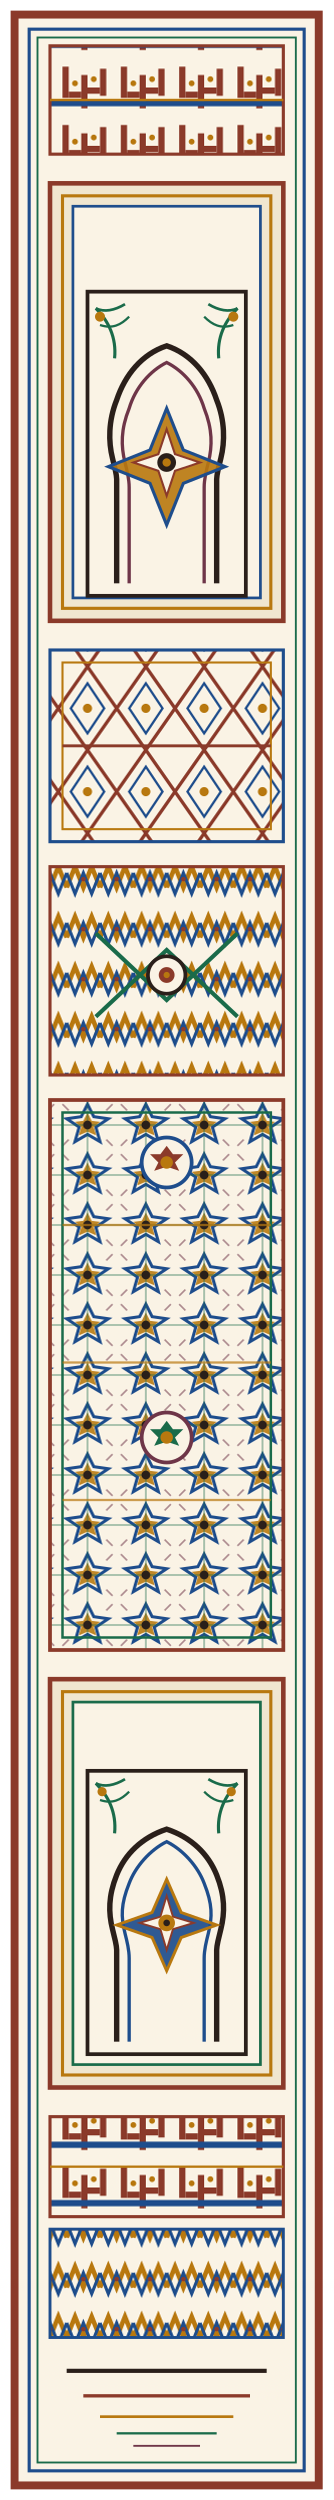
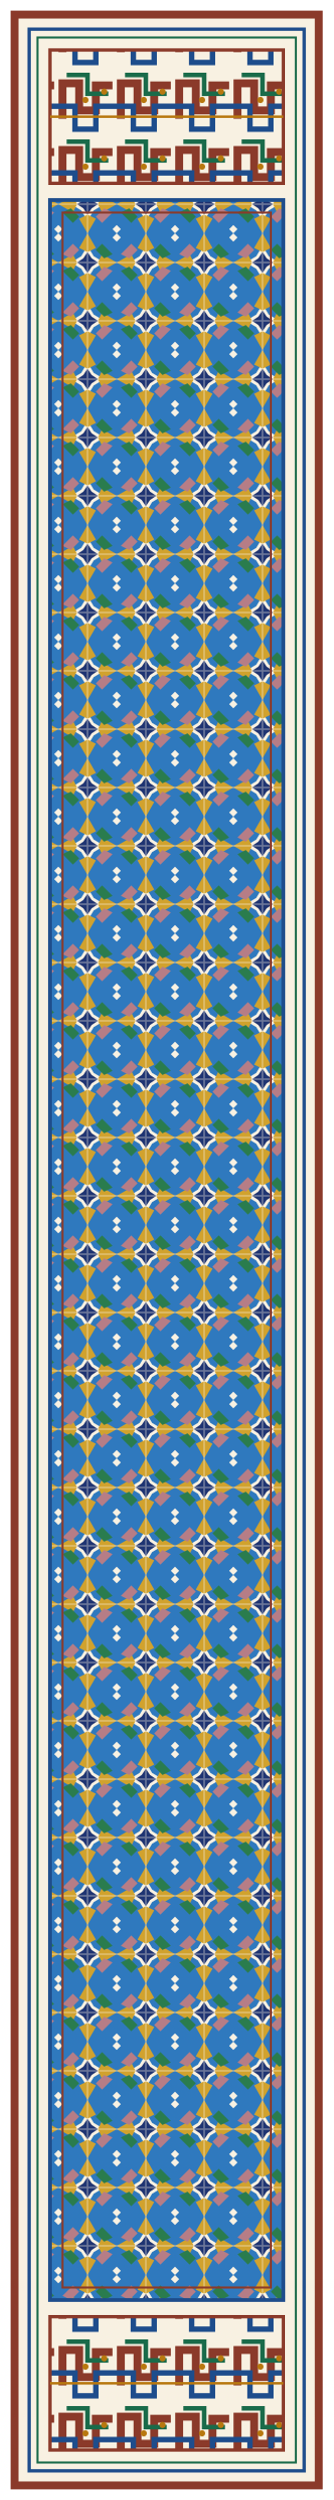
<svg xmlns="http://www.w3.org/2000/svg" width="160" height="1200" viewBox="0 0 160 1200" fill="none">
  <defs>
-     <pattern id="kufic" x="0" y="0" width="28" height="28" patternUnits="userSpaceOnUse">
-       <rect width="28" height="28" fill="#FAF3E5" />
-       <rect x="2" y="4" width="3" height="15" fill="#8B3A2A" />
-       <rect x="11" y="8" width="3" height="16" fill="#8B3A2A" />
-       <rect x="20" y="5" width="3" height="13" fill="#8B3A2A" />
-       <rect x="0" y="20" width="28" height="3" fill="#1E4D8C" />
-       <rect x="5" y="16" width="6" height="3" fill="#8B3A2A" />
-       <rect x="14" y="14" width="6" height="3" fill="#8B3A2A" />
-       <circle cx="8" cy="12" r="1.4" fill="#B8780F" />
-       <circle cx="17" cy="10" r="1.4" fill="#B8780F" />
+     <pattern id="kufic-frieze" x="0" y="0" width="28" height="32" patternUnits="userSpaceOnUse">
+       <rect width="28" height="32" fill="#F8F1E2" />
+       <path d="M2 25V8H10V21H18V9H26" fill="none" stroke="#8B3A2A" stroke-width="3.8" stroke-linejoin="miter" />
+       <path d="M0 19H8V30H18V19H28" fill="none" stroke="#1E4D8C" stroke-width="2.6" stroke-linejoin="miter" />
+       <path d="M4 4H14V13H24" fill="none" stroke="#1A6B4A" stroke-width="2.2" stroke-linejoin="miter" />
+       <circle cx="13" cy="16" r="1.5" fill="#B8780F" />
+       <circle cx="22" cy="12" r="1.5" fill="#B8780F" />
    </pattern>
-     <pattern id="stars" x="0" y="0" width="28" height="24" patternUnits="userSpaceOnUse">
-       <rect width="28" height="24" fill="#FAF3E5" />
-       <path d="M14 2L17 8L24 9L18 13L20 20L14 16.5L8 20L10 13L4 9L11 8Z" fill="none" stroke="#1E4D8C" stroke-width="1.45" />
-       <path d="M14 6L16 10L20 10.5L17 13L18.2 17L14 15.2L9.8 17L11 13L8 10.5L12 10Z" fill="#B8780F" fill-opacity="0.88" />
-       <line x1="0" y1="12" x2="28" y2="12" stroke="#1A6B4A" stroke-width="0.75" opacity="0.45" />
-       <line x1="14" y1="0" x2="14" y2="24" stroke="#1A6B4A" stroke-width="0.75" opacity="0.45" />
-       <path d="M2 2L5 5M23 19L26 22M26 2L23 5M2 22L5 19" stroke="#6E3548" stroke-width="0.8" opacity="0.55" />
-       <circle cx="14" cy="12" r="2.1" fill="#2A1F1A" />
-     </pattern>
-     <pattern id="zigzag" x="0" y="0" width="16" height="24" patternUnits="userSpaceOnUse">
-       <rect width="16" height="24" fill="#FAF3E5" />
-       <path d="M0 18L4 8L8 18L12 8L16 18" stroke="#B8780F" stroke-width="2.2" />
-       <path d="M0 11L4 21L8 11L12 21L16 11" stroke="#1E4D8C" stroke-width="1.5" />
-       <circle cx="8" cy="14" r="1.1" fill="#8B3A2A" />
-     </pattern>
-     <pattern id="sebka" x="0" y="0" width="28" height="40" patternUnits="userSpaceOnUse">
-       <rect width="28" height="40" fill="#FAF3E5" />
-       <path d="M14 0L28 20L14 40L0 20Z" fill="none" stroke="#8B3A2A" stroke-width="1.6" />
-       <path d="M14 8L22 20L14 32L6 20Z" fill="none" stroke="#1E4D8C" stroke-width="1.1" />
-       <circle cx="14" cy="20" r="2.2" fill="#B8780F" />
+     <pattern id="zellij-field" x="0" y="0" width="28" height="28" patternUnits="userSpaceOnUse">
+       <rect width="28" height="28" fill="#2F79BE" />
+       <path d="M0 0L2 2L0 4L-2 2Z" fill="#F8F1E2" />
+       <path d="M28 0L26 2L28 4L30 2Z" fill="#F8F1E2" />
+       <path d="M0 28L2 26L0 24L-2 26Z" fill="#F8F1E2" />
+       <path d="M28 28L26 26L28 24L30 26Z" fill="#F8F1E2" />
+       <path d="M14 6L17 11L22 14L17 17L14 22L11 17L6 14L11 11Z" fill="#F8F1E2" />
+       <path d="M14 9L16 12L19 14L16 16L14 19L12 16L9 14L12 12Z" fill="#1F3472" />
+       <path d="M14 0L18 7L14 9L10 7Z" fill="#D1A22E" />
+       <path d="M28 14L21 18L19 14L21 10Z" fill="#D1A22E" />
+       <path d="M14 28L10 21L14 19L18 21Z" fill="#D1A22E" />
+       <path d="M0 14L7 10L9 14L7 18Z" fill="#D1A22E" />
+       <path d="M21 5L26 10L22 12L18 8Z" fill="#2A7C4E" />
+       <path d="M7 5L10 8L6 12L2 10Z" fill="#B67D86" />
+       <path d="M21 23L18 20L22 16L26 18Z" fill="#B67D86" />
+       <path d="M7 23L2 18L6 16L10 20Z" fill="#2A7C4E" />
+       <path d="M14 0V28M0 14H28" stroke="#F8F1E2" stroke-opacity="0.35" stroke-width="0.8" />
    </pattern>
  </defs>
-   <rect x="7" y="7" width="146" height="1186" fill="#FAF3E5" stroke="#8B3A2A" stroke-width="3.8" />
-   <rect x="14" y="14" width="132" height="1172" fill="none" stroke="#1E4D8C" stroke-width="1.5" />
-   <rect x="18" y="18" width="124" height="1164" fill="none" stroke="#1A6B4A" stroke-width="0.9" />
-   <rect x="24" y="22" width="112" height="52" fill="url(#kufic)" stroke="#8B3A2A" stroke-width="1.5" />
-   <line x1="24" y1="48" x2="136" y2="48" stroke="#B8780F" stroke-width="1.2" />
-   <rect x="24" y="88" width="112" height="210" fill="#F0E6D0" stroke="#8B3A2A" stroke-width="2.2" />
-   <rect x="30" y="94" width="100" height="198" fill="none" stroke="#B8780F" stroke-width="1.5" />
-   <rect x="35" y="99" width="90" height="188" fill="#FAF3E5" stroke="#1E4D8C" stroke-width="1.3" />
-   <rect x="42" y="140" width="76" height="146" fill="none" stroke="#2A1F1A" stroke-width="1.8" />
-   <path d="M56 280V230C56 228 55 224 54 220C52 212 52 202 56 192C60 180 68 170 80 166C92 170 100 180 104 192C108 202 108 212 106 220C105 224 104 228 104 230V280" fill="none" stroke="#2A1F1A" stroke-width="2.6" />
-   <path d="M62 280V234C62 230 61 226 60 222C58 214 58 206 62 196C65 186 72 178 80 174C88 178 95 186 98 196C102 206 102 214 100 222C99 226 98 230 98 234V280" fill="none" stroke="#6E3548" stroke-width="1.6" />
-   <path d="M46 148C52 154 56 162 55 172" stroke="#1A6B4A" stroke-width="1.5" />
-   <path d="M46 148C50 150 55 149 60 146" stroke="#1A6B4A" stroke-width="1.3" />
-   <path d="M48 156C54 158 58 156 62 152" stroke="#1A6B4A" stroke-width="1.1" />
-   <circle cx="48" cy="152" r="2.4" fill="#B8780F" />
-   <path d="M114 148C108 154 104 162 105 172" stroke="#1A6B4A" stroke-width="1.5" />
-   <path d="M114 148C110 150 105 149 100 146" stroke="#1A6B4A" stroke-width="1.3" />
-   <path d="M112 156C106 158 102 156 98 152" stroke="#1A6B4A" stroke-width="1.1" />
-   <circle cx="112" cy="152" r="2.4" fill="#B8780F" />
-   <path d="M80 196L88 216L108 224L88 232L80 252L72 232L52 224L72 216Z" fill="#B8780F" fill-opacity="0.9" stroke="#1E4D8C" stroke-width="1.5" />
-   <path d="M80 206L84 218L96 222L84 226L80 238L76 226L64 222L76 218Z" fill="#FAF3E5" stroke="#8B3A2A" stroke-width="1" />
-   <circle cx="80" cy="222" r="4.5" fill="#2A1F1A" />
-   <circle cx="80" cy="222" r="2" fill="#B8780F" />
-   <rect x="24" y="312" width="112" height="92" fill="url(#sebka)" stroke="#1E4D8C" stroke-width="1.5" />
-   <rect x="30" y="318" width="100" height="80" fill="none" stroke="#B8780F" stroke-width="1" />
-   <line x1="30" y1="358" x2="130" y2="358" stroke="#8B3A2A" stroke-width="1.4" />
-   <rect x="24" y="416" width="112" height="100" fill="url(#zigzag)" stroke="#8B3A2A" stroke-width="1.5" />
-   <path d="M46 448L80 480L114 448" stroke="#1A6B4A" stroke-width="2" />
-   <path d="M46 488L80 456L114 488" stroke="#1A6B4A" stroke-width="2" />
-   <circle cx="80" cy="468" r="9" fill="#FAF3E5" stroke="#2A1F1A" stroke-width="1.8" />
-   <circle cx="80" cy="468" r="3.8" fill="#8B3A2A" />
-   <circle cx="80" cy="468" r="1.5" fill="#B8780F" />
-   <rect x="24" y="528" width="112" height="264" fill="url(#stars)" stroke="#8B3A2A" stroke-width="1.8" />
-   <rect x="30" y="534" width="100" height="252" fill="none" stroke="#1A6B4A" stroke-width="1.2" />
-   <line x1="30" y1="588" x2="130" y2="588" stroke="#B8780F" stroke-width="1.1" opacity="0.7" />
-   <line x1="30" y1="654" x2="130" y2="654" stroke="#B8780F" stroke-width="1.1" opacity="0.7" />
-   <line x1="30" y1="720" x2="130" y2="720" stroke="#B8780F" stroke-width="1.1" opacity="0.7" />
-   <circle cx="80" cy="558" r="12" fill="#FAF3E5" stroke="#1E4D8C" stroke-width="1.8" />
-   <path d="M80 550L83 554L88 554L84 558L86 562L80 560L74 562L76 558L72 554L77 554Z" fill="#8B3A2A" />
-   <circle cx="80" cy="558" r="3" fill="#B8780F" />
-   <circle cx="80" cy="690" r="12" fill="#FAF3E5" stroke="#6E3548" stroke-width="1.8" />
-   <path d="M80 682L83 686L88 686L84 690L86 694L80 692L74 694L76 690L72 686L77 686Z" fill="#1A6B4A" />
-   <circle cx="80" cy="690" r="3" fill="#B8780F" />
-   <rect x="24" y="806" width="112" height="196" fill="#F0E6D0" stroke="#8B3A2A" stroke-width="2.2" />
-   <rect x="30" y="812" width="100" height="184" fill="none" stroke="#B8780F" stroke-width="1.5" />
-   <rect x="35" y="817" width="90" height="174" fill="#FAF3E5" stroke="#1A6B4A" stroke-width="1.3" />
-   <rect x="42" y="850" width="76" height="136" fill="none" stroke="#2A1F1A" stroke-width="1.8" />
-   <path d="M56 980V936C56 934 55 930 54 926C52 918 52 910 56 900C60 890 68 882 80 878C92 882 100 890 104 900C108 910 108 918 106 926C105 930 104 934 104 936V980" fill="none" stroke="#2A1F1A" stroke-width="2.6" />
-   <path d="M62 980V940C62 936 61 932 60 928C58 920 58 914 62 904C65 896 72 888 80 884C88 888 95 896 98 904C102 914 102 920 100 928C99 932 98 936 98 940V980" fill="none" stroke="#1E4D8C" stroke-width="1.6" />
-   <path d="M46 856C52 862 56 870 55 880" stroke="#1A6B4A" stroke-width="1.5" />
-   <path d="M46 856C50 858 55 857 60 854" stroke="#1A6B4A" stroke-width="1.3" />
-   <path d="M48 864C54 866 58 864 62 860" stroke="#1A6B4A" stroke-width="1.1" />
-   <circle cx="49" cy="860" r="2.2" fill="#B8780F" />
-   <path d="M114 856C108 862 104 870 105 880" stroke="#1A6B4A" stroke-width="1.5" />
-   <path d="M114 856C110 858 105 857 100 854" stroke="#1A6B4A" stroke-width="1.3" />
-   <path d="M112 864C106 866 102 864 98 860" stroke="#1A6B4A" stroke-width="1.1" />
-   <circle cx="111" cy="860" r="2.2" fill="#B8780F" />
-   <path d="M80 902L87 918L104 924L87 930L80 946L73 930L56 924L73 918Z" fill="#1E4D8C" fill-opacity="0.92" stroke="#B8780F" stroke-width="1.4" />
-   <path d="M80 910L83 920L93 923L83 926L80 936L77 926L67 923L77 920Z" fill="#FAF3E5" stroke="#8B3A2A" stroke-width="0.9" />
-   <circle cx="80" cy="923" r="4" fill="#B8780F" />
-   <circle cx="80" cy="923" r="1.6" fill="#2A1F1A" />
-   <rect x="24" y="1016" width="112" height="48" fill="url(#kufic)" stroke="#8B3A2A" stroke-width="1.5" />
-   <line x1="24" y1="1040" x2="136" y2="1040" stroke="#B8780F" stroke-width="1.1" />
-   <rect x="24" y="1070" width="112" height="52" fill="url(#zigzag)" stroke="#1E4D8C" stroke-width="1.4" />
-   <line x1="32" y1="1138" x2="128" y2="1138" stroke="#2A1F1A" stroke-width="2" />
-   <line x1="40" y1="1150" x2="120" y2="1150" stroke="#8B3A2A" stroke-width="1.6" />
-   <line x1="48" y1="1160" x2="112" y2="1160" stroke="#B8780F" stroke-width="1.3" />
-   <line x1="56" y1="1168" x2="104" y2="1168" stroke="#1A6B4A" stroke-width="1.1" />
-   <line x1="64" y1="1174" x2="96" y2="1174" stroke="#6E3548" stroke-width="0.9" />
+   <rect x="7" y="7" width="146" height="1186" fill="#F8F1E2" stroke="#8B3A2A" stroke-width="3.8" />
+   <rect x="14" y="14" width="132" height="1172" fill="none" stroke="#1E4D8C" stroke-width="1.6" />
+   <rect x="18" y="18" width="124" height="1164" fill="none" stroke="#1A6B4A" stroke-width="1" />
+   <rect x="24" y="24" width="112" height="64" fill="url(#kufic-frieze)" stroke="#8B3A2A" stroke-width="1.6" />
+   <line x1="24" y1="56" x2="136" y2="56" stroke="#B8780F" stroke-width="1.2" />
+   <rect x="24" y="96" width="112" height="1008" fill="url(#zellij-field)" stroke="#1E4D8C" stroke-width="1.8" />
+   <rect x="30" y="102" width="100" height="996" fill="none" stroke="#8B3A2A" stroke-width="1" />
+   <rect x="24" y="1112" width="112" height="64" fill="url(#kufic-frieze)" stroke="#8B3A2A" stroke-width="1.6" />
+   <line x1="24" y1="1144" x2="136" y2="1144" stroke="#B8780F" stroke-width="1.2" />
</svg>
